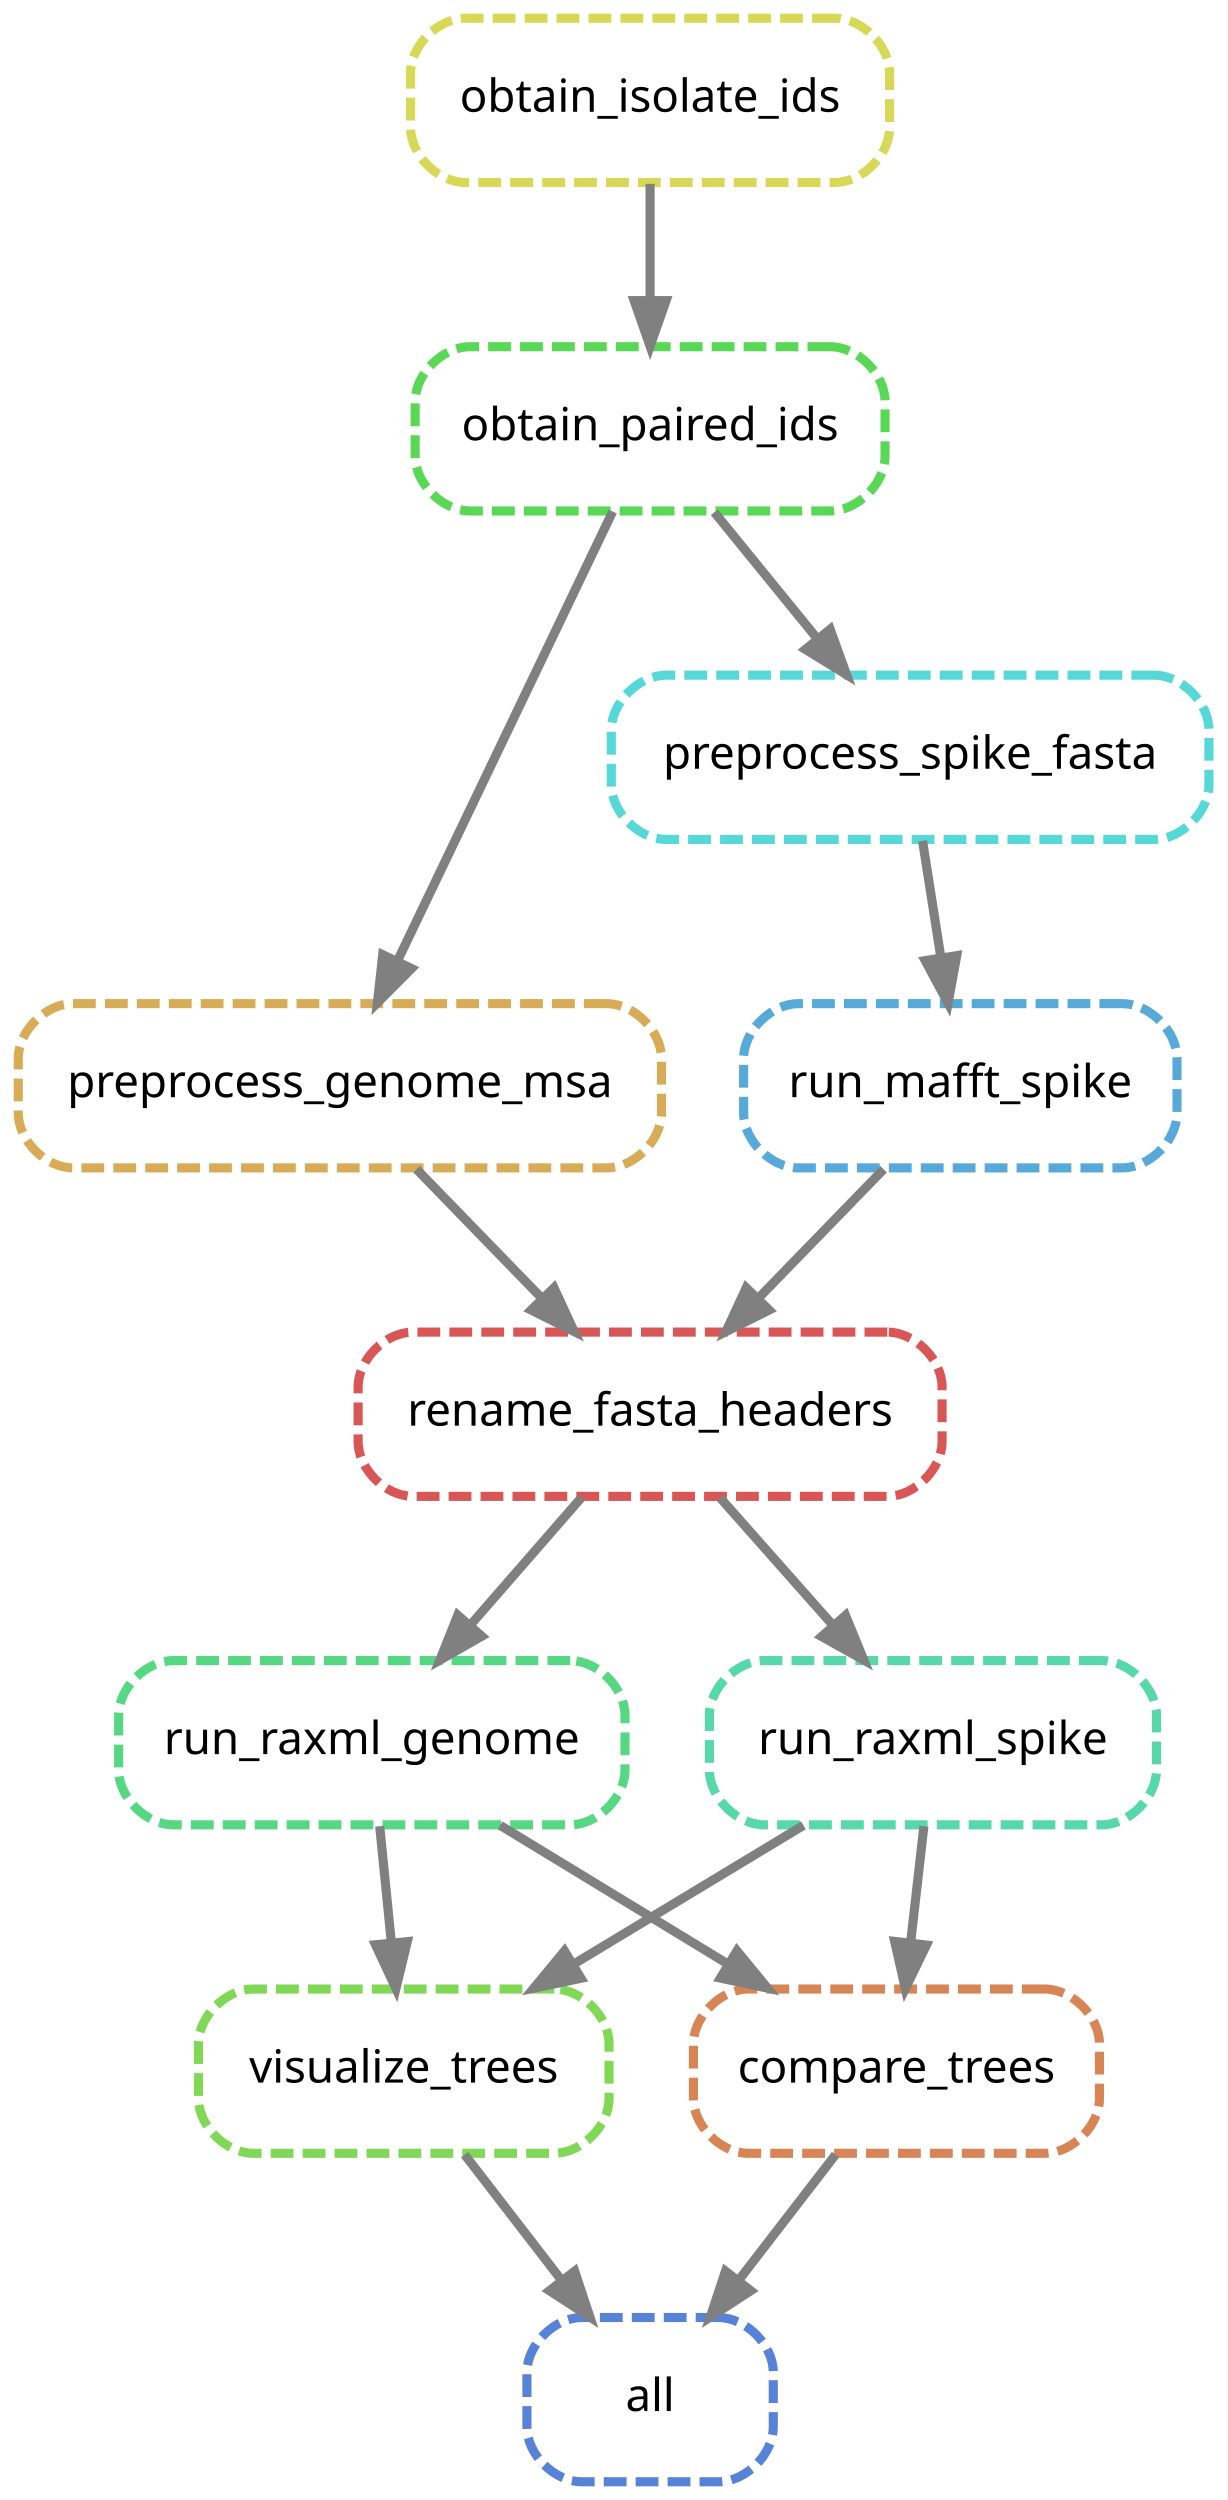
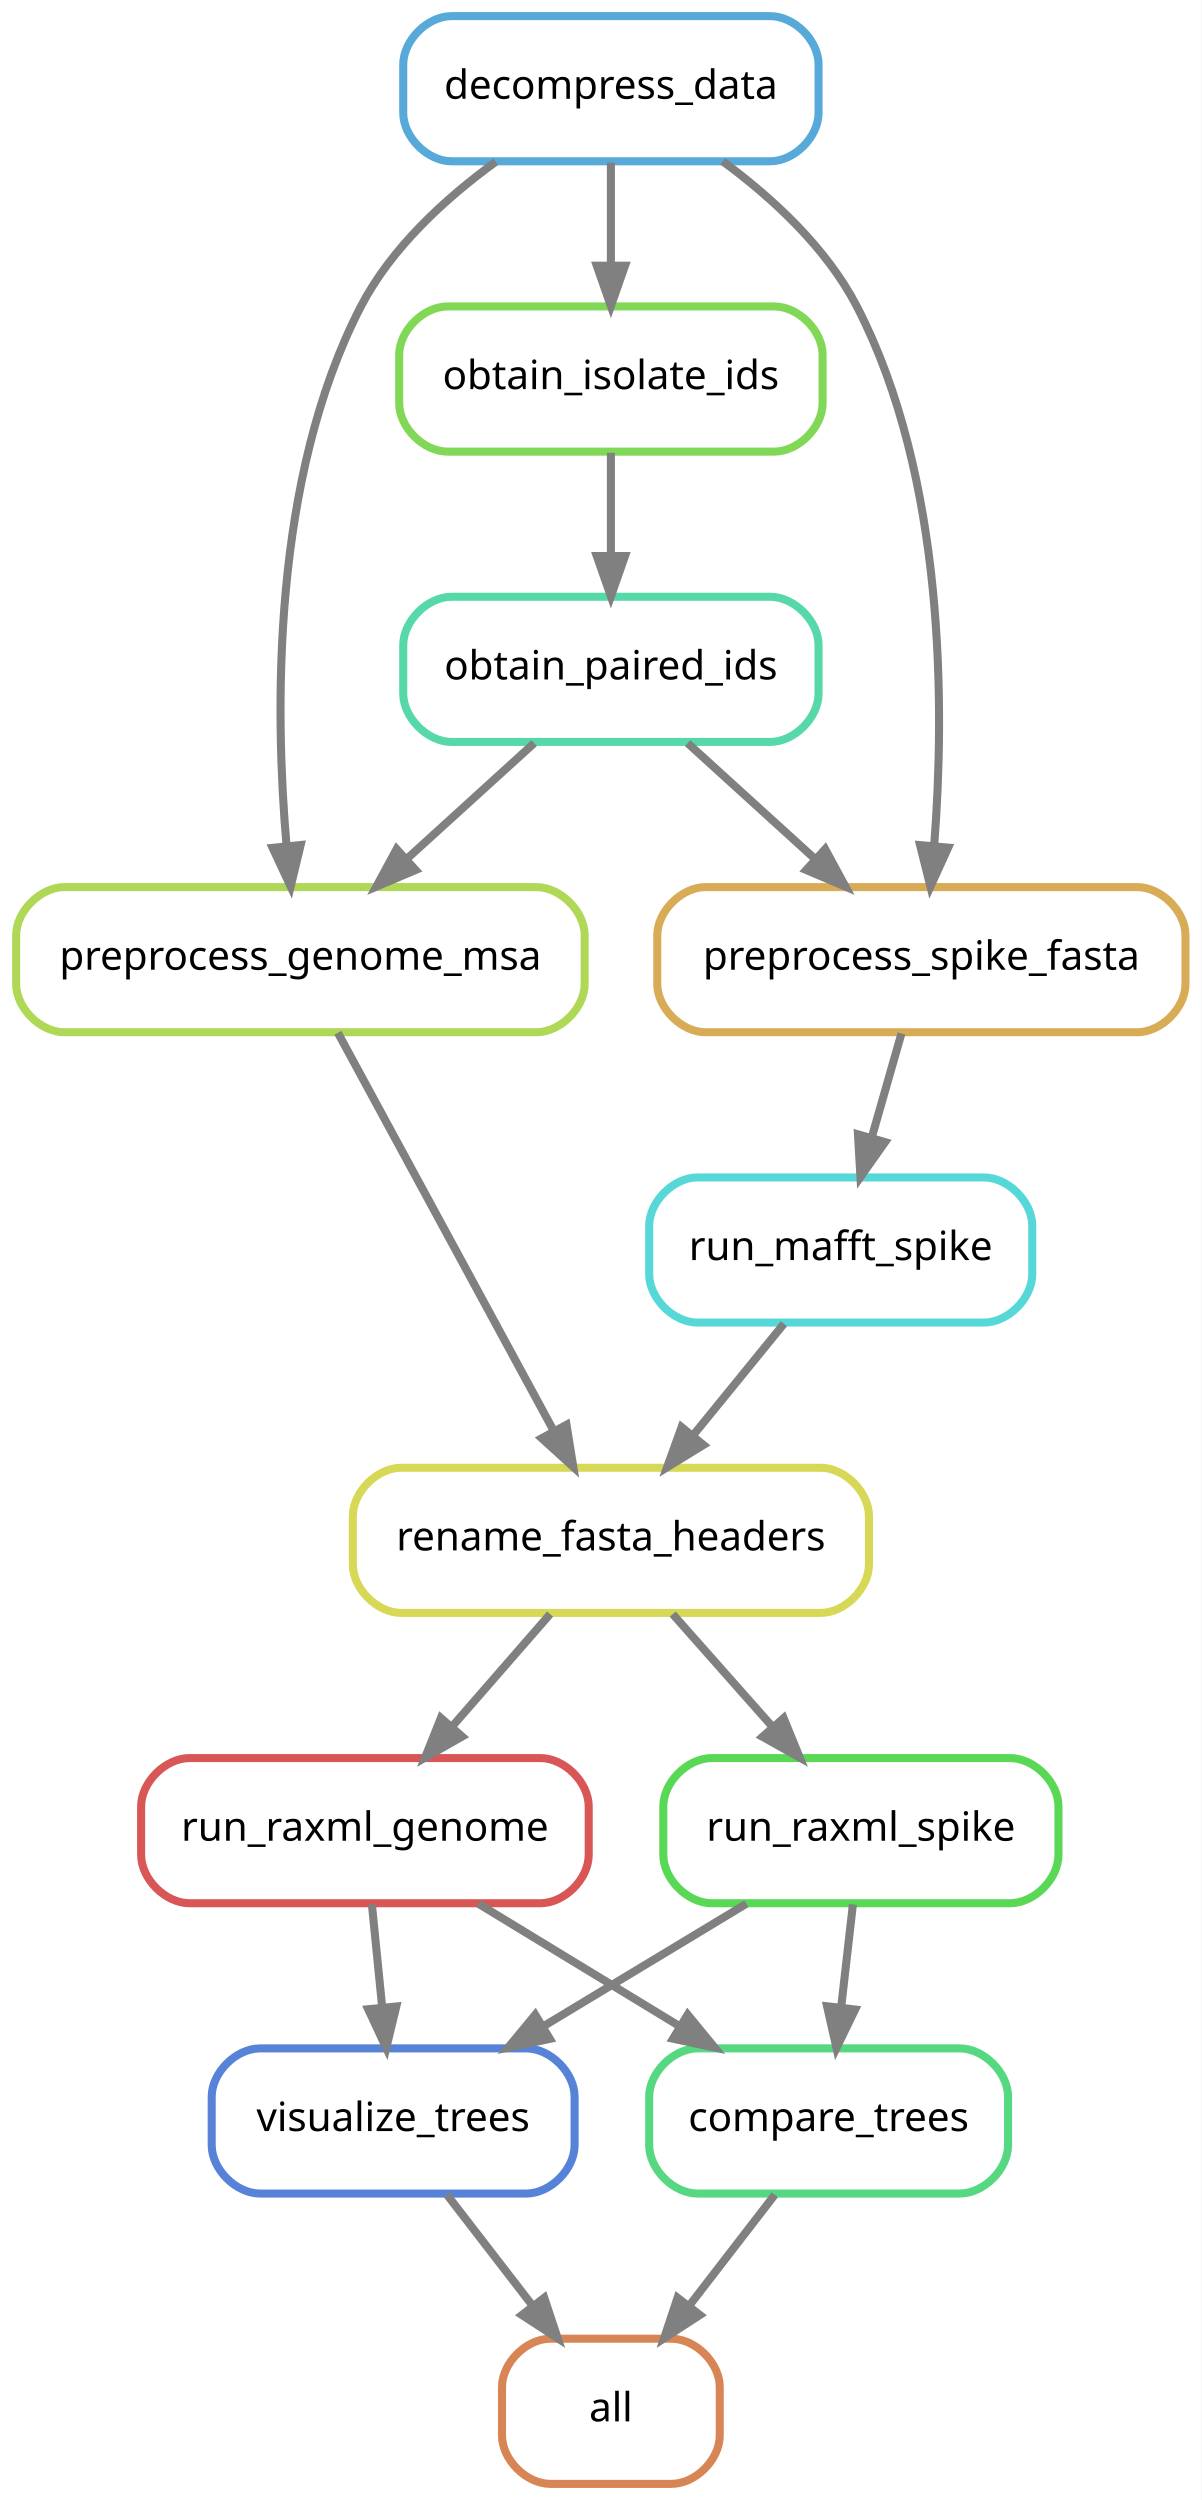
- <svg xmlns="http://www.w3.org/2000/svg" width="269pt" height="548pt" viewBox="0.00 0.00 269.00 548.00">
-   <g id="graph0" class="graph" transform="scale(1 1) rotate(0) translate(4 544)">
-     <polygon fill="white" stroke="transparent" points="-4,4 -4,-544 265,-544 265,4 -4,4" />
+ <svg xmlns="http://www.w3.org/2000/svg" width="298pt" height="620pt" viewBox="0.00 0.00 298.00 620.00">
+   <g id="graph0" class="graph" transform="scale(1 1) rotate(0) translate(4 616)">
+     <polygon fill="white" stroke="transparent" points="-4,4 -4,-616 294,-616 294,4 -4,4" />
    <g id="node1" class="node">
-       <path fill="none" stroke="#5682d8" stroke-width="2" stroke-dasharray="5,2" d="M153.5,-36C153.5,-36 123.5,-36 123.5,-36 117.5,-36 111.5,-30 111.5,-24 111.5,-24 111.5,-12 111.5,-12 111.5,-6 117.5,0 123.5,0 123.5,0 153.5,0 153.5,0 159.5,0 165.5,-6 165.5,-12 165.5,-12 165.5,-24 165.5,-24 165.5,-30 159.5,-36 153.5,-36" />
-       <text text-anchor="middle" x="138.5" y="-15.5" font-family="sans" font-size="10.00">all</text>
+       <path fill="none" stroke="#d88556" stroke-width="2" d="M162.5,-36C162.5,-36 132.5,-36 132.5,-36 126.5,-36 120.5,-30 120.5,-24 120.5,-24 120.5,-12 120.5,-12 120.5,-6 126.5,0 132.5,0 132.5,0 162.5,0 162.5,0 168.5,0 174.5,-6 174.5,-12 174.5,-12 174.5,-24 174.5,-24 174.5,-30 168.5,-36 162.5,-36" />
+       <text text-anchor="middle" x="147.5" y="-15.5" font-family="sans" font-size="10.00">all</text>
    </g>
    <g id="node2" class="node">
-       <path fill="none" stroke="#80d856" stroke-width="2" stroke-dasharray="5,2" d="M117.5,-108C117.5,-108 51.5,-108 51.5,-108 45.5,-108 39.5,-102 39.5,-96 39.5,-96 39.5,-84 39.5,-84 39.5,-78 45.5,-72 51.5,-72 51.5,-72 117.5,-72 117.5,-72 123.5,-72 129.5,-78 129.5,-84 129.5,-84 129.5,-96 129.5,-96 129.5,-102 123.5,-108 117.5,-108" />
-       <text text-anchor="middle" x="84.5" y="-87.5" font-family="sans" font-size="10.00">visualize_trees</text>
+       <path fill="none" stroke="#5682d8" stroke-width="2" d="M126.5,-108C126.5,-108 60.5,-108 60.5,-108 54.5,-108 48.5,-102 48.5,-96 48.5,-96 48.5,-84 48.5,-84 48.5,-78 54.5,-72 60.5,-72 60.5,-72 126.5,-72 126.5,-72 132.5,-72 138.5,-78 138.5,-84 138.5,-84 138.5,-96 138.5,-96 138.5,-102 132.5,-108 126.5,-108" />
+       <text text-anchor="middle" x="93.5" y="-87.5" font-family="sans" font-size="10.00">visualize_trees</text>
    </g>
    <g id="edge1" class="edge">
-       <path fill="none" stroke="grey" stroke-width="2" d="M97.85,-71.7C104.26,-63.39 112.06,-53.28 119.11,-44.14" />
-       <polygon fill="grey" stroke="grey" stroke-width="2" points="121.97,-46.16 125.31,-36.1 116.43,-41.88 121.97,-46.16" />
+       <path fill="none" stroke="grey" stroke-width="2" d="M106.85,-71.7C113.26,-63.39 121.06,-53.28 128.11,-44.14" />
+       <polygon fill="grey" stroke="grey" stroke-width="2" points="130.97,-46.16 134.31,-36.1 125.43,-41.88 130.97,-46.16" />
    </g>
    <g id="node3" class="node">
-       <path fill="none" stroke="#56d882" stroke-width="2" stroke-dasharray="5,2" d="M121,-180C121,-180 34,-180 34,-180 28,-180 22,-174 22,-168 22,-168 22,-156 22,-156 22,-150 28,-144 34,-144 34,-144 121,-144 121,-144 127,-144 133,-150 133,-156 133,-156 133,-168 133,-168 133,-174 127,-180 121,-180" />
-       <text text-anchor="middle" x="77.5" y="-159.5" font-family="sans" font-size="10.00">run_raxml_genome</text>
+       <path fill="none" stroke="#d85656" stroke-width="2" d="M130,-180C130,-180 43,-180 43,-180 37,-180 31,-174 31,-168 31,-168 31,-156 31,-156 31,-150 37,-144 43,-144 43,-144 130,-144 130,-144 136,-144 142,-150 142,-156 142,-156 142,-168 142,-168 142,-174 136,-180 130,-180" />
+       <text text-anchor="middle" x="86.5" y="-159.5" font-family="sans" font-size="10.00">run_raxml_genome</text>
    </g>
    <g id="edge3" class="edge">
-       <path fill="none" stroke="grey" stroke-width="2" d="M79.23,-143.7C80,-135.98 80.93,-126.71 81.79,-118.11" />
-       <polygon fill="grey" stroke="grey" stroke-width="2" points="85.28,-118.4 82.79,-108.1 78.31,-117.71 85.28,-118.4" />
+       <path fill="none" stroke="grey" stroke-width="2" d="M88.23,-143.7C89,-135.98 89.93,-126.71 90.79,-118.11" />
+       <polygon fill="grey" stroke="grey" stroke-width="2" points="94.28,-118.4 91.79,-108.1 87.31,-117.71 94.28,-118.4" />
+     </g>
+     <g id="node12" class="node">
+       <path fill="none" stroke="#56d882" stroke-width="2" d="M234,-108C234,-108 169,-108 169,-108 163,-108 157,-102 157,-96 157,-96 157,-84 157,-84 157,-78 163,-72 169,-72 169,-72 234,-72 234,-72 240,-72 246,-78 246,-84 246,-84 246,-96 246,-96 246,-102 240,-108 234,-108" />
+       <text text-anchor="middle" x="201.5" y="-87.5" font-family="sans" font-size="10.00">compare_trees</text>
+     </g>
+     <g id="edge16" class="edge">
+       <path fill="none" stroke="grey" stroke-width="2" d="M114.63,-143.88C129.67,-134.72 148.37,-123.34 164.56,-113.48" />
+       <polygon fill="grey" stroke="grey" stroke-width="2" points="166.54,-116.38 173.26,-108.19 162.9,-110.4 166.54,-116.38" />
+     </g>
+     <g id="node4" class="node">
+       <path fill="none" stroke="#d6d856" stroke-width="2" d="M199.5,-252C199.5,-252 95.5,-252 95.5,-252 89.5,-252 83.5,-246 83.5,-240 83.5,-240 83.5,-228 83.5,-228 83.5,-222 89.5,-216 95.5,-216 95.5,-216 199.5,-216 199.5,-216 205.5,-216 211.5,-222 211.5,-228 211.5,-228 211.5,-240 211.5,-240 211.5,-246 205.5,-252 199.5,-252" />
+       <text text-anchor="middle" x="147.5" y="-231.5" font-family="sans" font-size="10.00">rename_fasta_headers</text>
+     </g>
+     <g id="edge5" class="edge">
+       <path fill="none" stroke="grey" stroke-width="2" d="M132.42,-215.7C125.11,-207.3 116.19,-197.07 108.16,-187.86" />
+       <polygon fill="grey" stroke="grey" stroke-width="2" points="110.61,-185.34 101.41,-180.1 105.34,-189.94 110.61,-185.34" />
    </g>
    <g id="node11" class="node">
-       <path fill="none" stroke="#d88556" stroke-width="2" stroke-dasharray="5,2" d="M225,-108C225,-108 160,-108 160,-108 154,-108 148,-102 148,-96 148,-96 148,-84 148,-84 148,-78 154,-72 160,-72 160,-72 225,-72 225,-72 231,-72 237,-78 237,-84 237,-84 237,-96 237,-96 237,-102 231,-108 225,-108" />
-       <text text-anchor="middle" x="192.5" y="-87.5" font-family="sans" font-size="10.00">compare_trees</text>
+       <path fill="none" stroke="#59d856" stroke-width="2" d="M246.5,-180C246.5,-180 172.5,-180 172.5,-180 166.5,-180 160.5,-174 160.5,-168 160.5,-168 160.5,-156 160.5,-156 160.5,-150 166.5,-144 172.5,-144 172.5,-144 246.5,-144 246.5,-144 252.5,-144 258.5,-150 258.5,-156 258.5,-156 258.5,-168 258.5,-168 258.5,-174 252.5,-180 246.5,-180" />
+       <text text-anchor="middle" x="209.5" y="-159.5" font-family="sans" font-size="10.00">run_raxml_spike</text>
+     </g>
+     <g id="edge15" class="edge">
+       <path fill="none" stroke="grey" stroke-width="2" d="M162.83,-215.7C170.26,-207.3 179.32,-197.07 187.48,-187.86" />
+       <polygon fill="grey" stroke="grey" stroke-width="2" points="190.34,-189.91 194.35,-180.1 185.1,-185.27 190.34,-189.91" />
+     </g>
+     <g id="node5" class="node">
+       <path fill="none" stroke="#afd856" stroke-width="2" d="M129,-396C129,-396 12,-396 12,-396 6,-396 0,-390 0,-384 0,-384 0,-372 0,-372 0,-366 6,-360 12,-360 12,-360 129,-360 129,-360 135,-360 141,-366 141,-372 141,-372 141,-384 141,-384 141,-390 135,-396 129,-396" />
+       <text text-anchor="middle" x="70.5" y="-375.5" font-family="sans" font-size="10.00">preprocess_genome_msa</text>
+     </g>
+     <g id="edge6" class="edge">
+       <path fill="none" stroke="grey" stroke-width="2" d="M79.79,-359.87C93.08,-335.35 117.66,-290.03 133.26,-261.26" />
+       <polygon fill="grey" stroke="grey" stroke-width="2" points="136.49,-262.65 138.18,-252.19 130.34,-259.31 136.49,-262.65" />
+     </g>
+     <g id="node6" class="node">
+       <path fill="none" stroke="#56a9d8" stroke-width="2" d="M187,-612C187,-612 108,-612 108,-612 102,-612 96,-606 96,-600 96,-600 96,-588 96,-588 96,-582 102,-576 108,-576 108,-576 187,-576 187,-576 193,-576 199,-582 199,-588 199,-588 199,-600 199,-600 199,-606 193,-612 187,-612" />
+       <text text-anchor="middle" x="147.5" y="-591.5" font-family="sans" font-size="10.00">decompress_data</text>
+     </g>
+     <g id="edge8" class="edge">
+       <path fill="none" stroke="grey" stroke-width="2" d="M118.94,-575.87C106.5,-566.83 93.06,-554.58 85.5,-540 63.35,-497.27 64.14,-439.56 67.08,-406.1" />
+       <polygon fill="grey" stroke="grey" stroke-width="2" points="70.56,-406.44 68.08,-396.14 63.6,-405.74 70.56,-406.44" />
+     </g>
+     <g id="node8" class="node">
+       <path fill="none" stroke="#80d856" stroke-width="2" d="M188,-540C188,-540 107,-540 107,-540 101,-540 95,-534 95,-528 95,-528 95,-516 95,-516 95,-510 101,-504 107,-504 107,-504 188,-504 188,-504 194,-504 200,-510 200,-516 200,-516 200,-528 200,-528 200,-534 194,-540 188,-540" />
+       <text text-anchor="middle" x="147.5" y="-519.5" font-family="sans" font-size="10.00">obtain_isolate_ids</text>
+     </g>
+     <g id="edge11" class="edge">
+       <path fill="none" stroke="grey" stroke-width="2" d="M147.5,-575.7C147.5,-567.98 147.5,-558.71 147.5,-550.11" />
+       <polygon fill="grey" stroke="grey" stroke-width="2" points="151,-550.1 147.5,-540.1 144,-550.1 151,-550.1" />
+     </g>
+     <g id="node10" class="node">
+       <path fill="none" stroke="#d8ac56" stroke-width="2" d="M278,-396C278,-396 171,-396 171,-396 165,-396 159,-390 159,-384 159,-384 159,-372 159,-372 159,-366 165,-360 171,-360 171,-360 278,-360 278,-360 284,-360 290,-366 290,-372 290,-372 290,-384 290,-384 290,-390 284,-396 278,-396" />
+       <text text-anchor="middle" x="224.5" y="-375.5" font-family="sans" font-size="10.00">preprocess_spike_fasta</text>
    </g>
    <g id="edge13" class="edge">
-       <path fill="none" stroke="grey" stroke-width="2" d="M105.63,-143.88C120.67,-134.72 139.37,-123.34 155.56,-113.48" />
-       <polygon fill="grey" stroke="grey" stroke-width="2" points="157.54,-116.38 164.26,-108.19 153.9,-110.4 157.54,-116.38" />
+       <path fill="none" stroke="grey" stroke-width="2" d="M175.25,-575.99C187.57,-566.9 200.96,-554.58 208.5,-540 230.53,-497.41 230.29,-440.03 227.69,-406.53" />
+       <polygon fill="grey" stroke="grey" stroke-width="2" points="231.14,-405.78 226.75,-396.13 224.17,-406.41 231.14,-405.78" />
    </g>
-     <g id="node4" class="node">
-       <path fill="none" stroke="#d85656" stroke-width="2" stroke-dasharray="5,2" d="M190.5,-252C190.5,-252 86.5,-252 86.5,-252 80.5,-252 74.5,-246 74.5,-240 74.5,-240 74.5,-228 74.5,-228 74.5,-222 80.5,-216 86.5,-216 86.5,-216 190.5,-216 190.5,-216 196.5,-216 202.5,-222 202.5,-228 202.5,-228 202.5,-240 202.5,-240 202.5,-246 196.5,-252 190.5,-252" />
-       <text text-anchor="middle" x="138.5" y="-231.5" font-family="sans" font-size="10.00">rename_fasta_headers</text>
+     <g id="node7" class="node">
+       <path fill="none" stroke="#56d8a9" stroke-width="2" d="M187,-468C187,-468 108,-468 108,-468 102,-468 96,-462 96,-456 96,-456 96,-444 96,-444 96,-438 102,-432 108,-432 108,-432 187,-432 187,-432 193,-432 199,-438 199,-444 199,-444 199,-456 199,-456 199,-462 193,-468 187,-468" />
+       <text text-anchor="middle" x="147.5" y="-447.5" font-family="sans" font-size="10.00">obtain_paired_ids</text>
    </g>
-     <g id="edge5" class="edge">
-       <path fill="none" stroke="grey" stroke-width="2" d="M123.42,-215.7C116.11,-207.3 107.19,-197.07 99.16,-187.86" />
-       <polygon fill="grey" stroke="grey" stroke-width="2" points="101.61,-185.34 92.41,-180.1 96.34,-189.94 101.61,-185.34" />
+     <g id="edge9" class="edge">
+       <path fill="none" stroke="grey" stroke-width="2" d="M128.47,-431.7C118.96,-423.05 107.29,-412.45 96.93,-403.03" />
+       <polygon fill="grey" stroke="grey" stroke-width="2" points="99.07,-400.24 89.31,-396.1 94.36,-405.42 99.07,-400.24" />
    </g>
-     <g id="node10" class="node">
-       <path fill="none" stroke="#56d8a9" stroke-width="2" stroke-dasharray="5,2" d="M237.5,-180C237.5,-180 163.5,-180 163.5,-180 157.5,-180 151.5,-174 151.5,-168 151.5,-168 151.5,-156 151.5,-156 151.5,-150 157.5,-144 163.5,-144 163.5,-144 237.5,-144 237.5,-144 243.5,-144 249.5,-150 249.5,-156 249.5,-156 249.5,-168 249.5,-168 249.5,-174 243.5,-180 237.5,-180" />
-       <text text-anchor="middle" x="200.5" y="-159.5" font-family="sans" font-size="10.00">run_raxml_spike</text>
+     <g id="edge14" class="edge">
+       <path fill="none" stroke="grey" stroke-width="2" d="M166.53,-431.7C176.04,-423.05 187.71,-412.45 198.07,-403.03" />
+       <polygon fill="grey" stroke="grey" stroke-width="2" points="200.64,-405.42 205.69,-396.1 195.93,-400.24 200.64,-405.42" />
+     </g>
+     <g id="edge10" class="edge">
+       <path fill="none" stroke="grey" stroke-width="2" d="M147.5,-503.7C147.5,-495.98 147.5,-486.71 147.5,-478.11" />
+       <polygon fill="grey" stroke="grey" stroke-width="2" points="151,-478.1 147.5,-468.1 144,-478.1 151,-478.1" />
+     </g>
+     <g id="node9" class="node">
+       <path fill="none" stroke="#56d8d8" stroke-width="2" d="M240,-324C240,-324 169,-324 169,-324 163,-324 157,-318 157,-312 157,-312 157,-300 157,-300 157,-294 163,-288 169,-288 169,-288 240,-288 240,-288 246,-288 252,-294 252,-300 252,-300 252,-312 252,-312 252,-318 246,-324 240,-324" />
+       <text text-anchor="middle" x="204.5" y="-303.5" font-family="sans" font-size="10.00">run_mafft_spike</text>
+     </g>
+     <g id="edge7" class="edge">
+       <path fill="none" stroke="grey" stroke-width="2" d="M190.41,-287.7C183.58,-279.3 175.24,-269.07 167.74,-259.86" />
+       <polygon fill="grey" stroke="grey" stroke-width="2" points="170.46,-257.65 161.43,-252.1 165.03,-262.07 170.46,-257.65" />
    </g>
    <g id="edge12" class="edge">
-       <path fill="none" stroke="grey" stroke-width="2" d="M153.83,-215.7C161.26,-207.3 170.32,-197.07 178.48,-187.86" />
-       <polygon fill="grey" stroke="grey" stroke-width="2" points="181.34,-189.91 185.35,-180.1 176.1,-185.27 181.34,-189.91" />
-     </g>
-     <g id="node5" class="node">
-       <path fill="none" stroke="#d8ac56" stroke-width="2" stroke-dasharray="5,2" d="M129,-324C129,-324 12,-324 12,-324 6,-324 0,-318 0,-312 0,-312 0,-300 0,-300 0,-294 6,-288 12,-288 12,-288 129,-288 129,-288 135,-288 141,-294 141,-300 141,-300 141,-312 141,-312 141,-318 135,-324 129,-324" />
-       <text text-anchor="middle" x="70.5" y="-303.5" font-family="sans" font-size="10.00">preprocess_genome_msa</text>
-     </g>
-     <g id="edge6" class="edge">
-       <path fill="none" stroke="grey" stroke-width="2" d="M87.31,-287.7C95.63,-279.14 105.81,-268.66 114.89,-259.3" />
-       <polygon fill="grey" stroke="grey" stroke-width="2" points="117.43,-261.72 121.88,-252.1 112.41,-256.84 117.43,-261.72" />
-     </g>
-     <g id="node6" class="node">
-       <path fill="none" stroke="#59d856" stroke-width="2" stroke-dasharray="5,2" d="M178,-468C178,-468 99,-468 99,-468 93,-468 87,-462 87,-456 87,-456 87,-444 87,-444 87,-438 93,-432 99,-432 99,-432 178,-432 178,-432 184,-432 190,-438 190,-444 190,-444 190,-456 190,-456 190,-462 184,-468 178,-468" />
-       <text text-anchor="middle" x="138.5" y="-447.5" font-family="sans" font-size="10.00">obtain_paired_ids</text>
-     </g>
-     <g id="edge8" class="edge">
-       <path fill="none" stroke="grey" stroke-width="2" d="M130.3,-431.87C118.56,-407.35 96.85,-362.03 83.07,-333.26" />
-       <polygon fill="grey" stroke="grey" stroke-width="2" points="86.21,-331.7 78.73,-324.19 79.89,-334.72 86.21,-331.7" />
-     </g>
-     <g id="node9" class="node">
-       <path fill="none" stroke="#56d8d8" stroke-width="2" stroke-dasharray="5,2" d="M249,-396C249,-396 142,-396 142,-396 136,-396 130,-390 130,-384 130,-384 130,-372 130,-372 130,-366 136,-360 142,-360 142,-360 249,-360 249,-360 255,-360 261,-366 261,-372 261,-372 261,-384 261,-384 261,-390 255,-396 249,-396" />
-       <text text-anchor="middle" x="195.5" y="-375.5" font-family="sans" font-size="10.00">preprocess_spike_fasta</text>
-     </g>
-     <g id="edge11" class="edge">
-       <path fill="none" stroke="grey" stroke-width="2" d="M152.59,-431.7C159.42,-423.3 167.76,-413.07 175.26,-403.86" />
-       <polygon fill="grey" stroke="grey" stroke-width="2" points="177.97,-406.07 181.57,-396.1 172.54,-401.65 177.97,-406.07" />
-     </g>
-     <g id="node7" class="node">
-       <path fill="none" stroke="#d6d856" stroke-width="2" stroke-dasharray="5,2" d="M179,-540C179,-540 98,-540 98,-540 92,-540 86,-534 86,-528 86,-528 86,-516 86,-516 86,-510 92,-504 98,-504 98,-504 179,-504 179,-504 185,-504 191,-510 191,-516 191,-516 191,-528 191,-528 191,-534 185,-540 179,-540" />
-       <text text-anchor="middle" x="138.5" y="-519.5" font-family="sans" font-size="10.00">obtain_isolate_ids</text>
-     </g>
-     <g id="edge9" class="edge">
-       <path fill="none" stroke="grey" stroke-width="2" d="M138.5,-503.7C138.5,-495.98 138.5,-486.71 138.5,-478.11" />
-       <polygon fill="grey" stroke="grey" stroke-width="2" points="142,-478.1 138.5,-468.1 135,-478.1 142,-478.1" />
-     </g>
-     <g id="node8" class="node">
-       <path fill="none" stroke="#56a9d8" stroke-width="2" stroke-dasharray="5,2" d="M242,-324C242,-324 171,-324 171,-324 165,-324 159,-318 159,-312 159,-312 159,-300 159,-300 159,-294 165,-288 171,-288 171,-288 242,-288 242,-288 248,-288 254,-294 254,-300 254,-300 254,-312 254,-312 254,-318 248,-324 242,-324" />
-       <text text-anchor="middle" x="206.5" y="-303.5" font-family="sans" font-size="10.00">run_mafft_spike</text>
-     </g>
-     <g id="edge7" class="edge">
-       <path fill="none" stroke="grey" stroke-width="2" d="M189.69,-287.7C181.37,-279.14 171.19,-268.66 162.11,-259.3" />
-       <polygon fill="grey" stroke="grey" stroke-width="2" points="164.59,-256.84 155.12,-252.1 159.57,-261.72 164.59,-256.84" />
-     </g>
-     <g id="edge10" class="edge">
-       <path fill="none" stroke="grey" stroke-width="2" d="M198.22,-359.7C199.43,-351.98 200.89,-342.71 202.24,-334.11" />
-       <polygon fill="grey" stroke="grey" stroke-width="2" points="205.72,-334.53 203.81,-324.1 198.8,-333.44 205.72,-334.53" />
+       <path fill="none" stroke="grey" stroke-width="2" d="M219.56,-359.7C217.33,-351.9 214.65,-342.51 212.17,-333.83" />
+       <polygon fill="grey" stroke="grey" stroke-width="2" points="215.5,-332.76 209.39,-324.1 208.77,-334.68 215.5,-332.76" />
    </g>
    <g id="edge4" class="edge">
-       <path fill="none" stroke="grey" stroke-width="2" d="M172.12,-143.88C156.96,-134.72 138.09,-123.34 121.76,-113.48" />
-       <polygon fill="grey" stroke="grey" stroke-width="2" points="123.36,-110.36 112.99,-108.19 119.74,-116.35 123.36,-110.36" />
+       <path fill="none" stroke="grey" stroke-width="2" d="M181.12,-143.88C165.96,-134.72 147.09,-123.34 130.76,-113.48" />
+       <polygon fill="grey" stroke="grey" stroke-width="2" points="132.36,-110.36 121.99,-108.19 128.74,-116.35 132.36,-110.36" />
    </g>
-     <g id="edge14" class="edge">
-       <path fill="none" stroke="grey" stroke-width="2" d="M198.52,-143.7C197.64,-135.98 196.58,-126.71 195.6,-118.11" />
-       <polygon fill="grey" stroke="grey" stroke-width="2" points="199.07,-117.64 194.45,-108.1 192.11,-118.44 199.07,-117.64" />
+     <g id="edge17" class="edge">
+       <path fill="none" stroke="grey" stroke-width="2" d="M207.52,-143.7C206.64,-135.98 205.58,-126.71 204.6,-118.11" />
+       <polygon fill="grey" stroke="grey" stroke-width="2" points="208.07,-117.64 203.45,-108.1 201.11,-118.44 208.07,-117.64" />
    </g>
    <g id="edge2" class="edge">
-       <path fill="none" stroke="grey" stroke-width="2" d="M179.15,-71.7C172.74,-63.39 164.94,-53.28 157.89,-44.14" />
-       <polygon fill="grey" stroke="grey" stroke-width="2" points="160.57,-41.88 151.69,-36.1 155.03,-46.16 160.57,-41.88" />
+       <path fill="none" stroke="grey" stroke-width="2" d="M188.15,-71.7C181.74,-63.39 173.94,-53.28 166.89,-44.14" />
+       <polygon fill="grey" stroke="grey" stroke-width="2" points="169.57,-41.88 160.69,-36.1 164.03,-46.16 169.57,-41.88" />
    </g>
  </g>
</svg>
